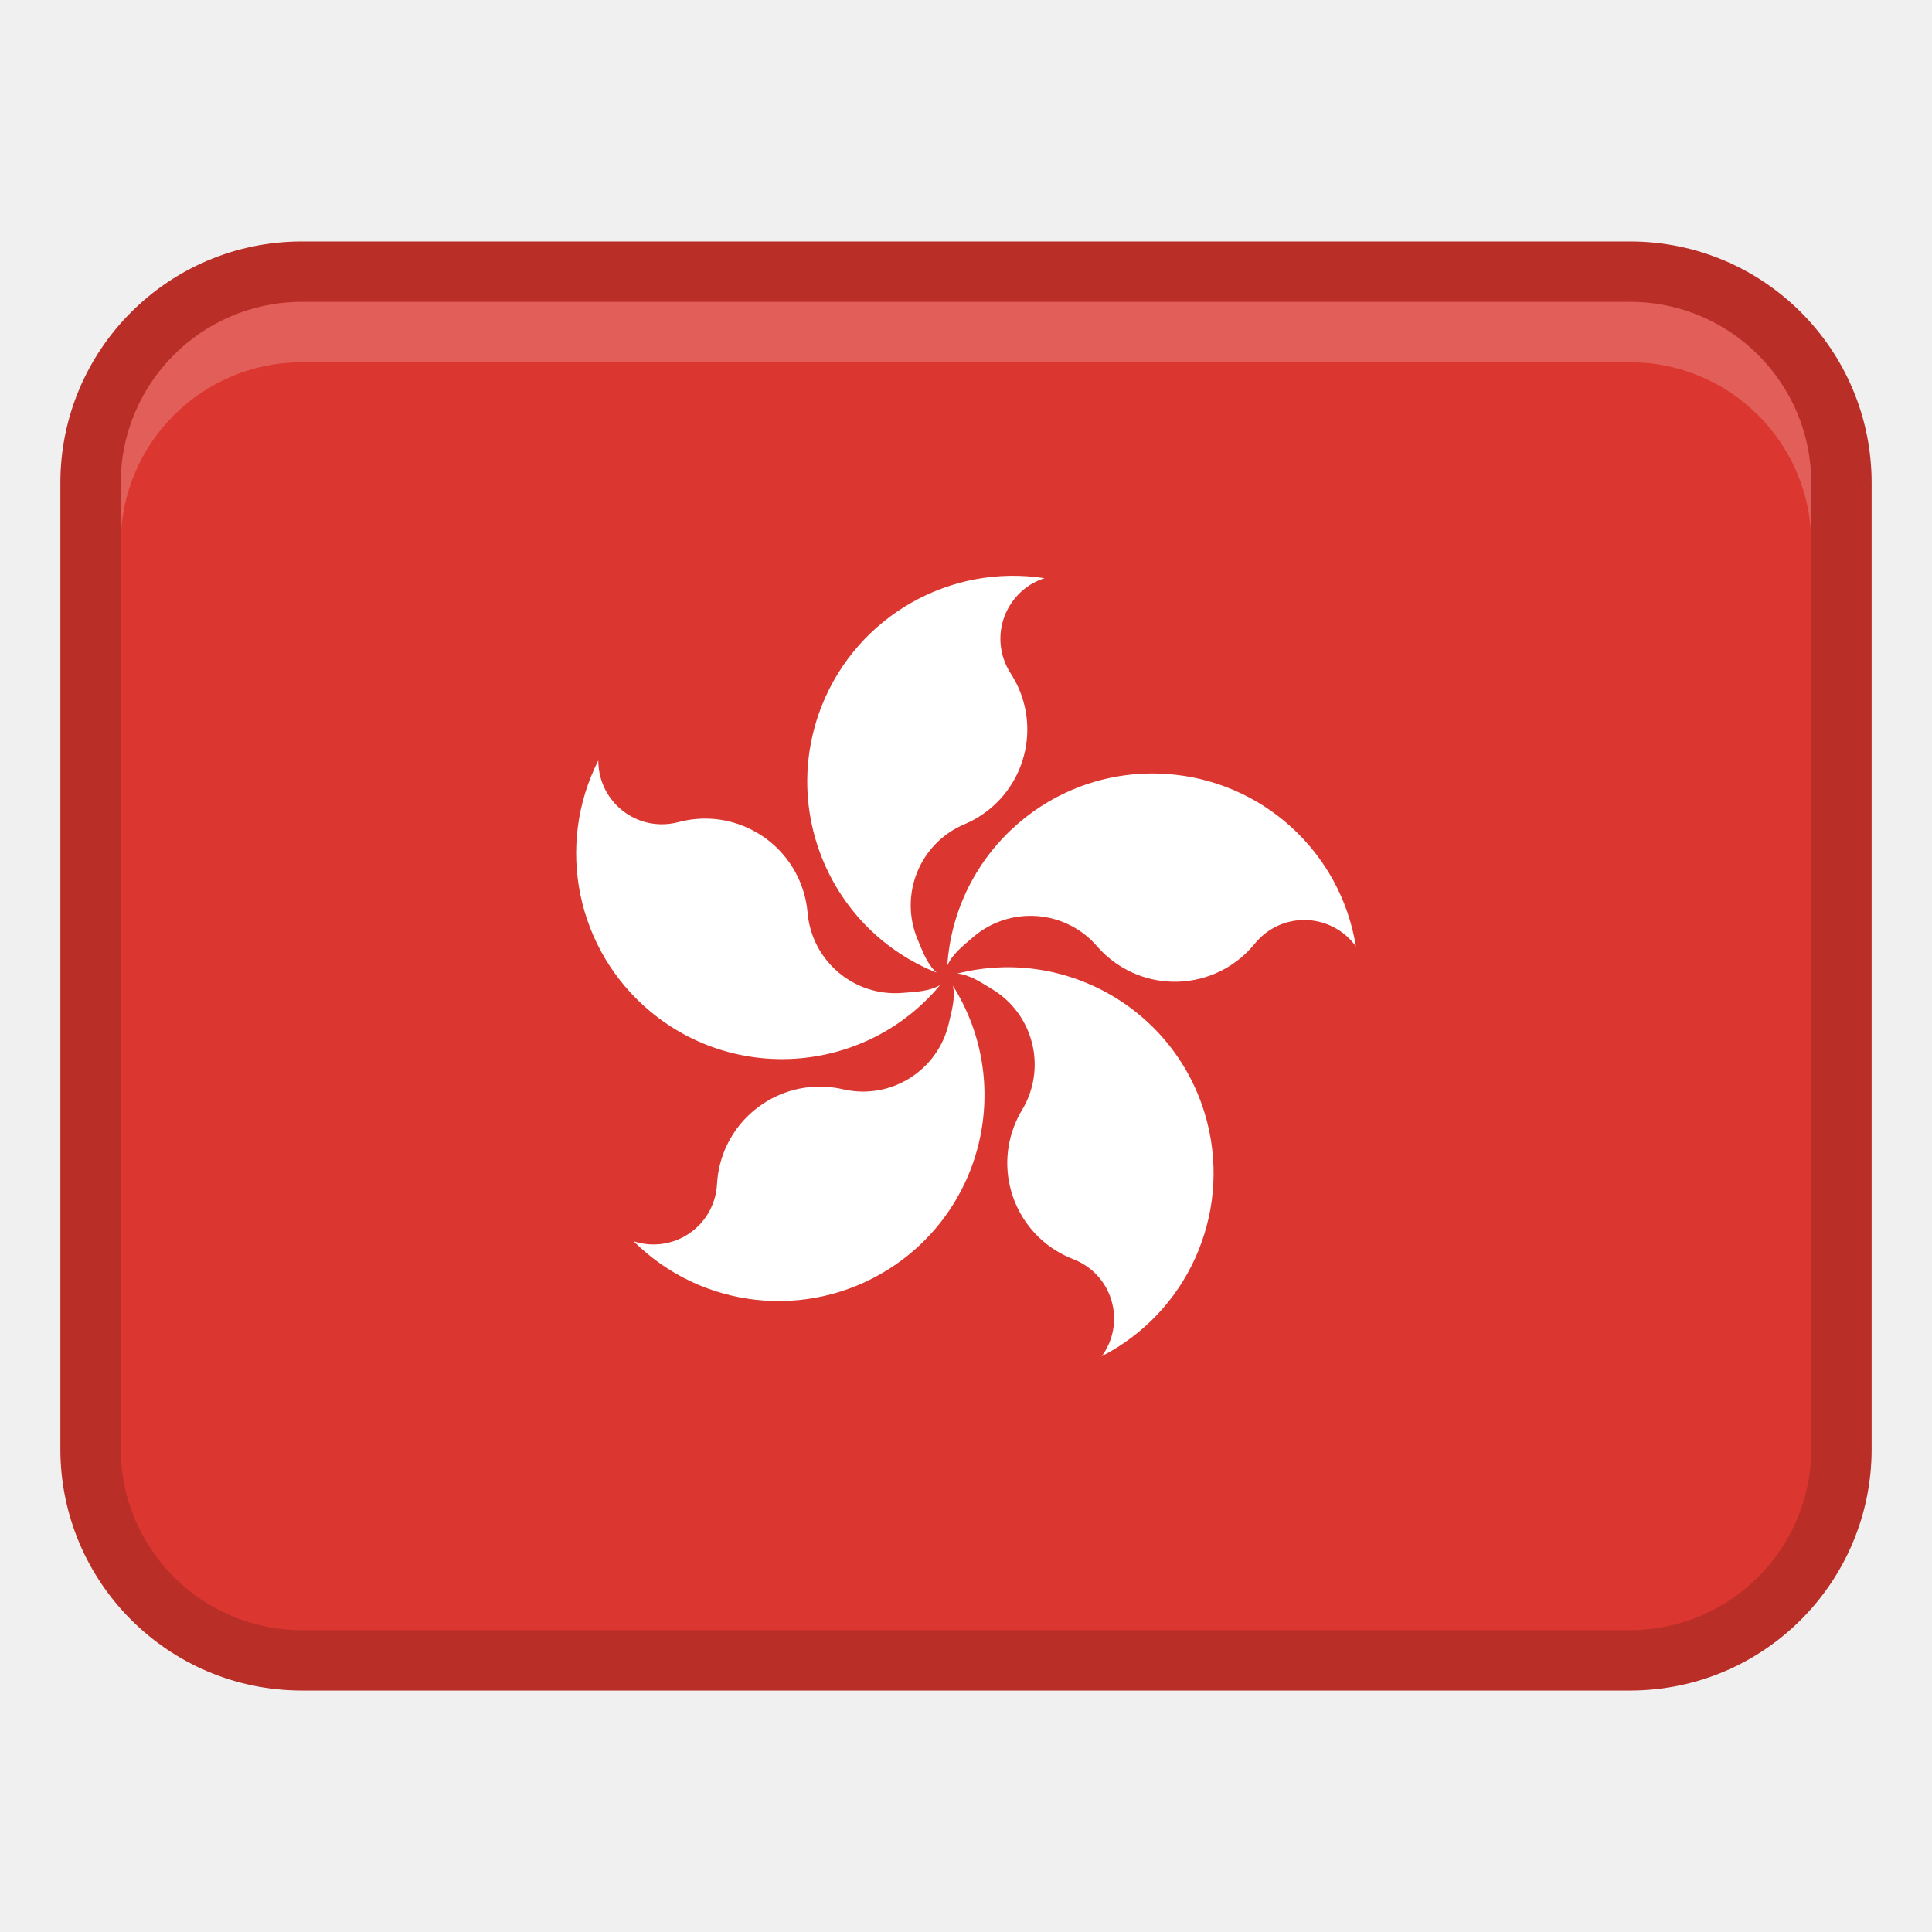
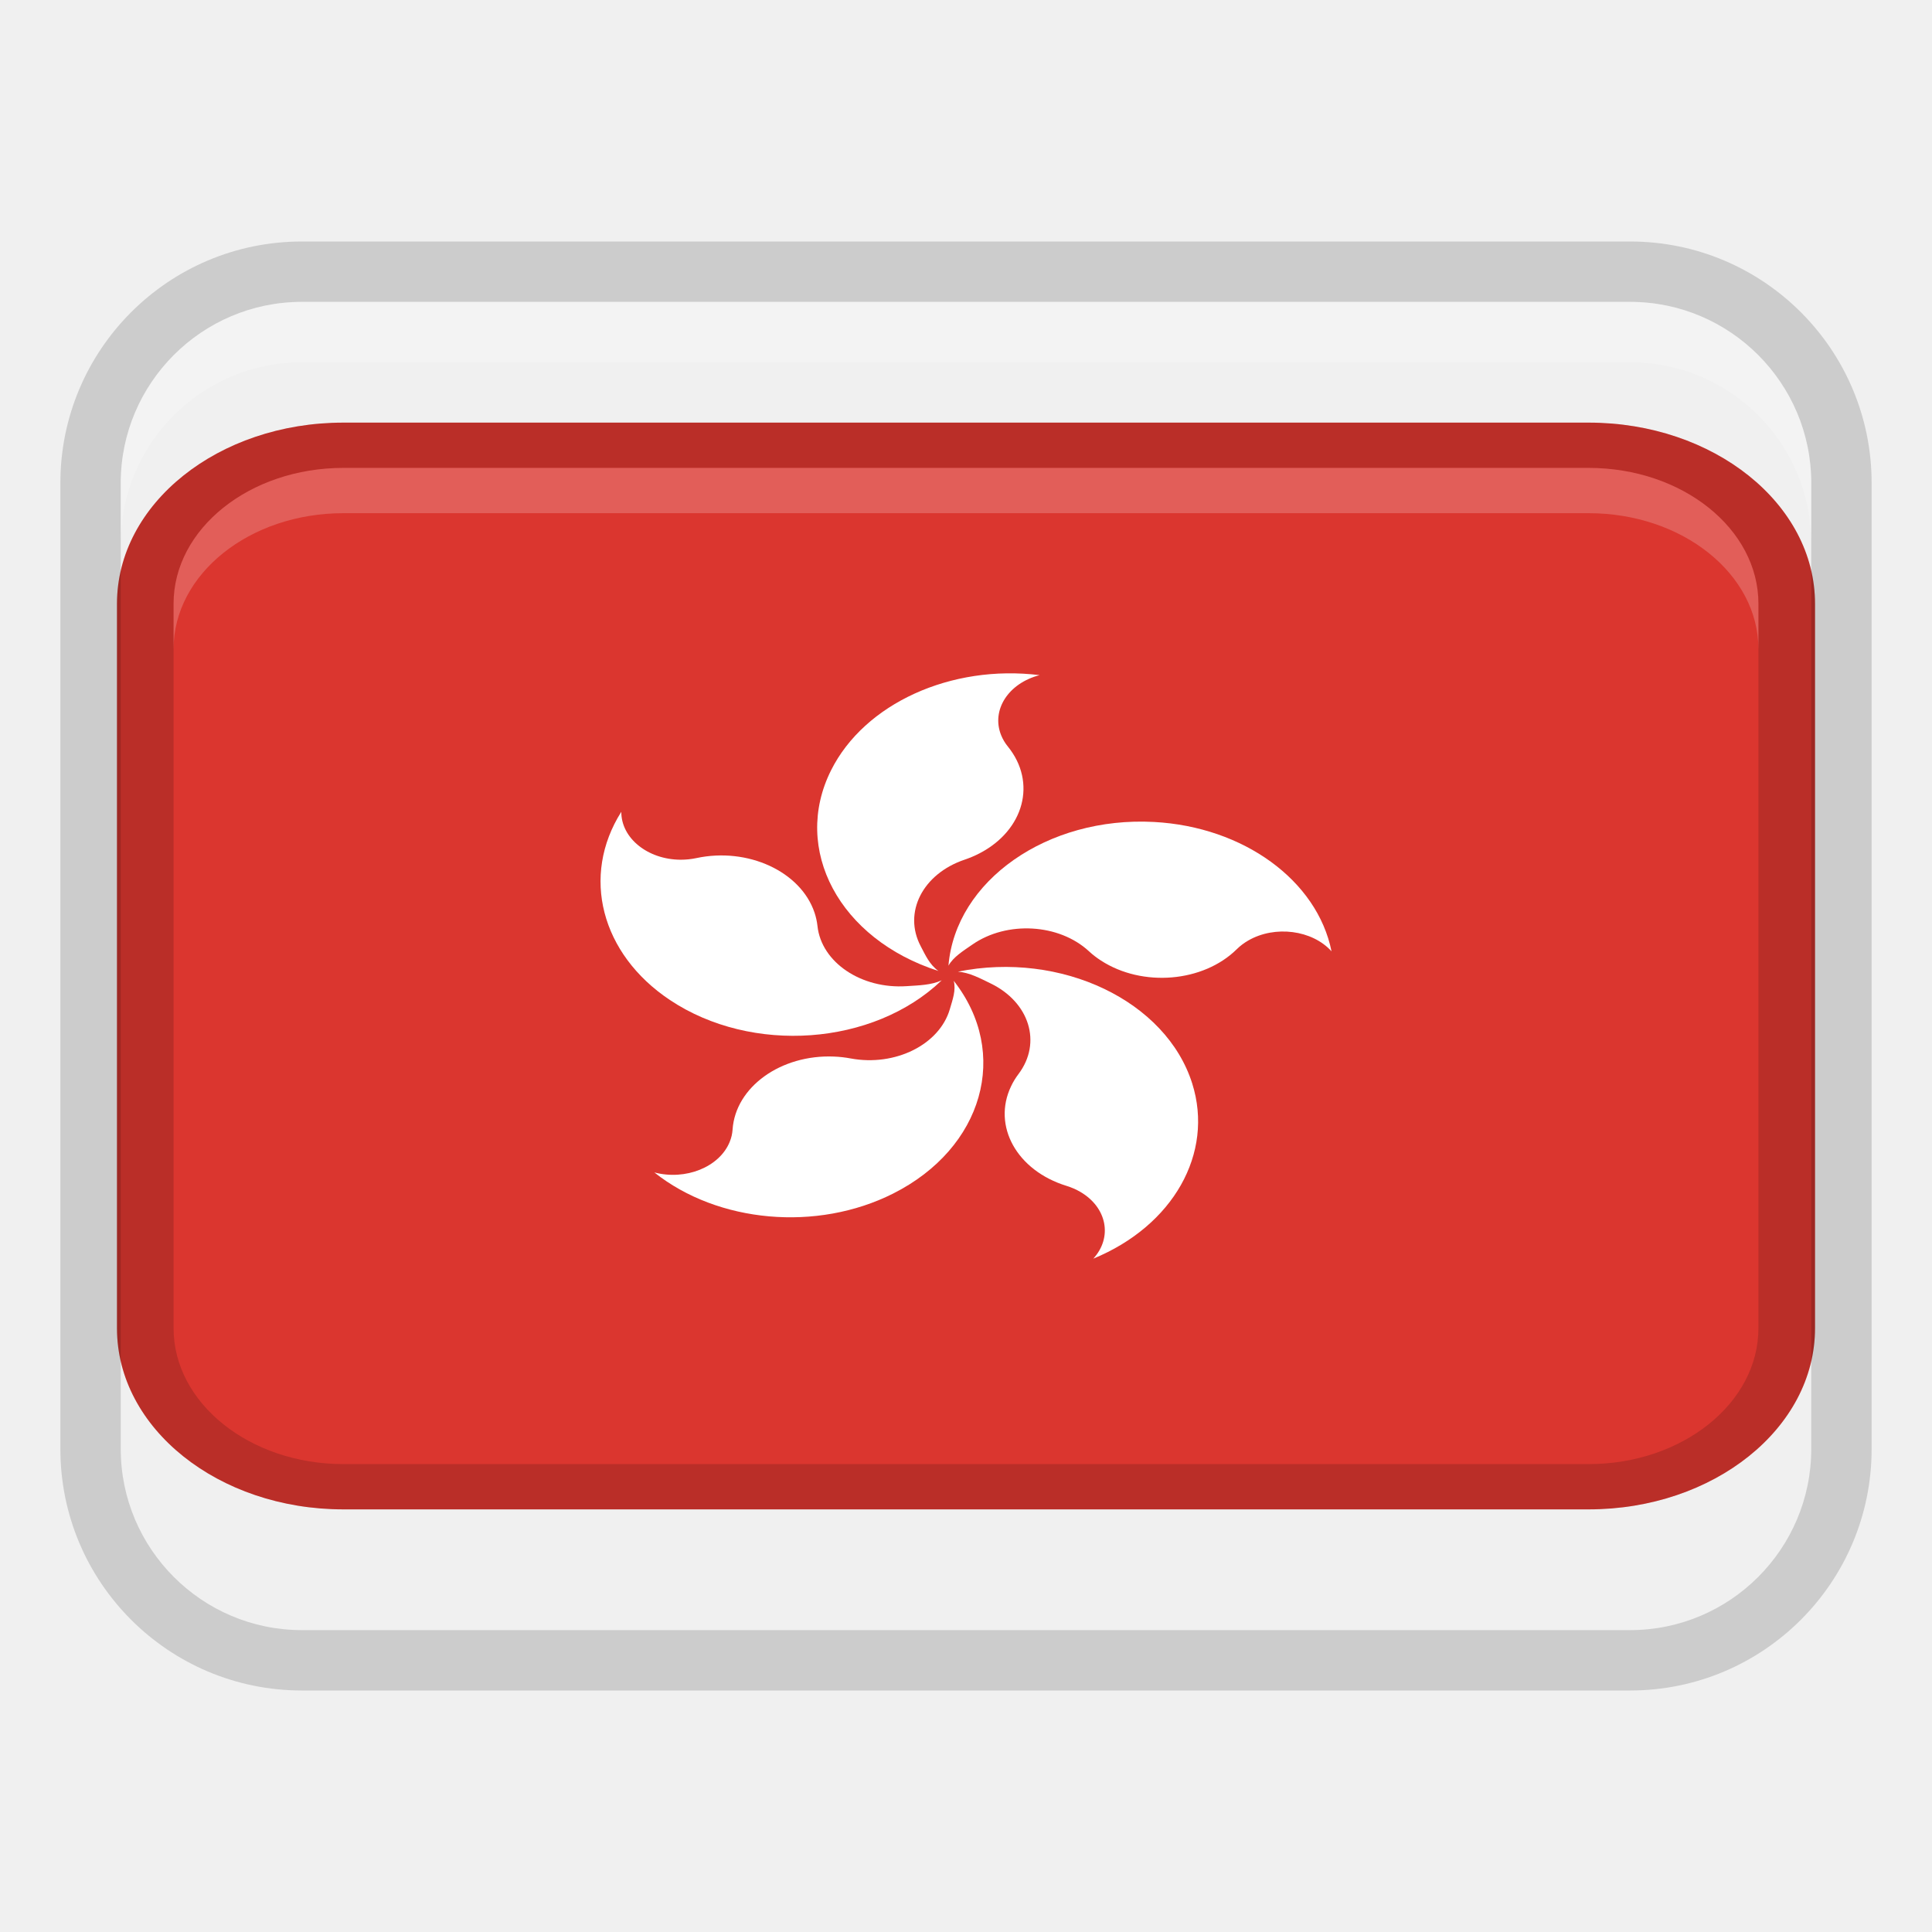
<svg xmlns="http://www.w3.org/2000/svg" width="32px" height="32px" viewBox="0 0 32 32">
-   <rect x="1" y="4" width="30" height="24" rx="4" ry="4" fill="#db362f" />
-   <path d="M27,4H5c-2.209,0-4,1.791-4,4V24c0,2.209,1.791,4,4,4H27c2.209,0,4-1.791,4-4V8c0-2.209-1.791-4-4-4Zm3,20c0,1.654-1.346,3-3,3H5c-1.654,0-3-1.346-3-3V8c0-1.654,1.346-3,3-3H27c1.654,0,3,1.346,3,3V24Z" opacity=".15" />
-   <path d="M27,5H5c-1.657,0-3,1.343-3,3v1c0-1.657,1.343-3,3-3H27c1.657,0,3,1.343,3,3v-1c0-1.657-1.343-3-3-3Z" fill="#fff" opacity=".2" />
-   <polygon points="17.303 9.577 17.303 9.577 17.303 9.577 17.303 9.577" fill="#fff" />
-   <path d="M17.303,9.577c-1.568-.243-3.097,.628-3.687,2.101-.7,1.748,.149,3.732,1.897,4.432-.159-.143-.23-.35-.313-.547-.314-.742,.033-1.598,.775-1.911,.092-.039,.181-.086,.264-.14,.79-.513,1.014-1.568,.501-2.358-.051-.078-.091-.163-.12-.253-.177-.554,.128-1.147,.682-1.325Z" fill="#fff" />
-   <path d="M19.319,12.819c-1.879-.126-3.504,1.295-3.629,3.174,.087-.195,.262-.327,.423-.467,.609-.528,1.53-.462,2.058,.147,.065,.076,.137,.145,.215,.208,.732,.592,1.805,.48,2.398-.252,.059-.073,.127-.137,.203-.192,.472-.34,1.131-.233,1.471,.239-.253-1.567-1.554-2.751-3.138-2.857Z" fill="#fff" />
-   <polygon points="22.457 15.676 22.457 15.676 22.457 15.676 22.457 15.676" fill="#fff" />
-   <path d="M15.783,16.324c.044,.209-.02,.419-.068,.627-.182,.785-.966,1.273-1.751,1.091-.097-.023-.197-.037-.296-.042-.94-.049-1.742,.673-1.792,1.613-.005,.093-.022,.186-.052,.275-.182,.553-.778,.853-1.33,.671,1.126,1.119,2.875,1.312,4.218,.467,1.594-1.003,2.073-3.107,1.07-4.701Z" fill="#fff" />
-   <path d="M19.997,18.596c-.461-1.826-2.315-2.932-4.14-2.471,.212,.022,.392,.148,.575,.258,.69,.416,.912,1.312,.496,2.002-.052,.086-.096,.176-.131,.269-.337,.879,.102,1.865,.98,2.202,.087,.034,.17,.079,.245,.134,.469,.344,.571,1.003,.227,1.473,1.412-.725,2.136-2.329,1.748-3.867Z" fill="#fff" />
-   <path d="M14.954,16.445c-.803,.069-1.509-.525-1.578-1.328-.009-.1-.026-.198-.052-.295-.244-.909-1.178-1.449-2.088-1.205-.09,.024-.184,.036-.277,.036-.582-.003-1.051-.476-1.049-1.058h0c-.716,1.416-.36,3.14,.859,4.156,1.446,1.206,3.596,1.011,4.802-.435-.185,.107-.404,.111-.617,.129Z" fill="#fff" />
+   <defs>
+     <clipPath id="fcard">
+       <rect x="1" y="4" width="30" height="24" rx="4" ry="4" />
+     </clipPath>
+   </defs>
+   <g class="nc-icon-wrapper">
+     <g clip-path="url(#fcard)">
+       <svg x="1" y="4" width="30" height="24" viewBox="0 0 32 32" preserveAspectRatio="none">
+         <rect x="1" y="4" width="30" height="24" rx="4" ry="4" fill="#db362f" />
+         <path d="M27,4H5c-2.209,0-4,1.791-4,4V24c0,2.209,1.791,4,4,4H27c2.209,0,4-1.791,4-4V8c0-2.209-1.791-4-4-4Zm3,20c0,1.654-1.346,3-3,3H5c-1.654,0-3-1.346-3-3V8c0-1.654,1.346-3,3-3H27c1.654,0,3,1.346,3,3V24Z" opacity=".15" />
+         <path d="M27,5H5c-1.657,0-3,1.343-3,3v1c0-1.657,1.343-3,3-3H27c1.657,0,3,1.343,3,3v-1c0-1.657-1.343-3-3-3Z" fill="#fff" opacity=".2" />
+         <polygon points="17.303 9.577 17.303 9.577 17.303 9.577 17.303 9.577" fill="#fff" />
+         <path d="M17.303,9.577c-1.568-.243-3.097,.628-3.687,2.101-.7,1.748,.149,3.732,1.897,4.432-.159-.143-.23-.35-.313-.547-.314-.742,.033-1.598,.775-1.911,.092-.039,.181-.086,.264-.14,.79-.513,1.014-1.568,.501-2.358-.051-.078-.091-.163-.12-.253-.177-.554,.128-1.147,.682-1.325Z" fill="#fff" />
+         <path d="M19.319,12.819c-1.879-.126-3.504,1.295-3.629,3.174,.087-.195,.262-.327,.423-.467,.609-.528,1.53-.462,2.058,.147,.065,.076,.137,.145,.215,.208,.732,.592,1.805,.48,2.398-.252,.059-.073,.127-.137,.203-.192,.472-.34,1.131-.233,1.471,.239-.253-1.567-1.554-2.751-3.138-2.857Z" fill="#fff" />
+         <polygon points="22.457 15.676 22.457 15.676 22.457 15.676 22.457 15.676" fill="#fff" />
+         <path d="M15.783,16.324c.044,.209-.02,.419-.068,.627-.182,.785-.966,1.273-1.751,1.091-.097-.023-.197-.037-.296-.042-.94-.049-1.742,.673-1.792,1.613-.005,.093-.022,.186-.052,.275-.182,.553-.778,.853-1.33,.671,1.126,1.119,2.875,1.312,4.218,.467,1.594-1.003,2.073-3.107,1.07-4.701Z" fill="#fff" />
+         <path d="M19.997,18.596c-.461-1.826-2.315-2.932-4.14-2.471,.212,.022,.392,.148,.575,.258,.69,.416,.912,1.312,.496,2.002-.052,.086-.096,.176-.131,.269-.337,.879,.102,1.865,.98,2.202,.087,.034,.17,.079,.245,.134,.469,.344,.571,1.003,.227,1.473,1.412-.725,2.136-2.329,1.748-3.867Z" fill="#fff" />
+         <path d="M14.954,16.445c-.803,.069-1.509-.525-1.578-1.328-.009-.1-.026-.198-.052-.295-.244-.909-1.178-1.449-2.088-1.205-.09,.024-.184,.036-.277,.036-.582-.003-1.051-.476-1.049-1.058h0c-.716,1.416-.36,3.14,.859,4.156,1.446,1.206,3.596,1.011,4.802-.435-.185,.107-.404,.111-.617,.129Z" fill="#fff" />
+       </svg>
+     </g>
+     <path d="M27,4H5c-2.209,0-4,1.791-4,4V24c0,2.209,1.791,4,4,4H27c2.209,0,4-1.791,4-4V8c0-2.209-1.791-4-4-4Zm3,20c0,1.654-1.346,3-3,3H5c-1.654,0-3-1.346-3-3V8c0-1.654,1.346-3,3-3H27c1.654,0,3,1.346,3,3V24Z" opacity=".15" />
+     <path d="M27,5H5c-1.657,0-3,1.343-3,3v1c0-1.657,1.343-3,3-3H27c1.657,0,3,1.343,3,3v-1c0-1.657-1.343-3-3-3Z" fill="#fff" opacity=".2" />
+   </g>
</svg>
